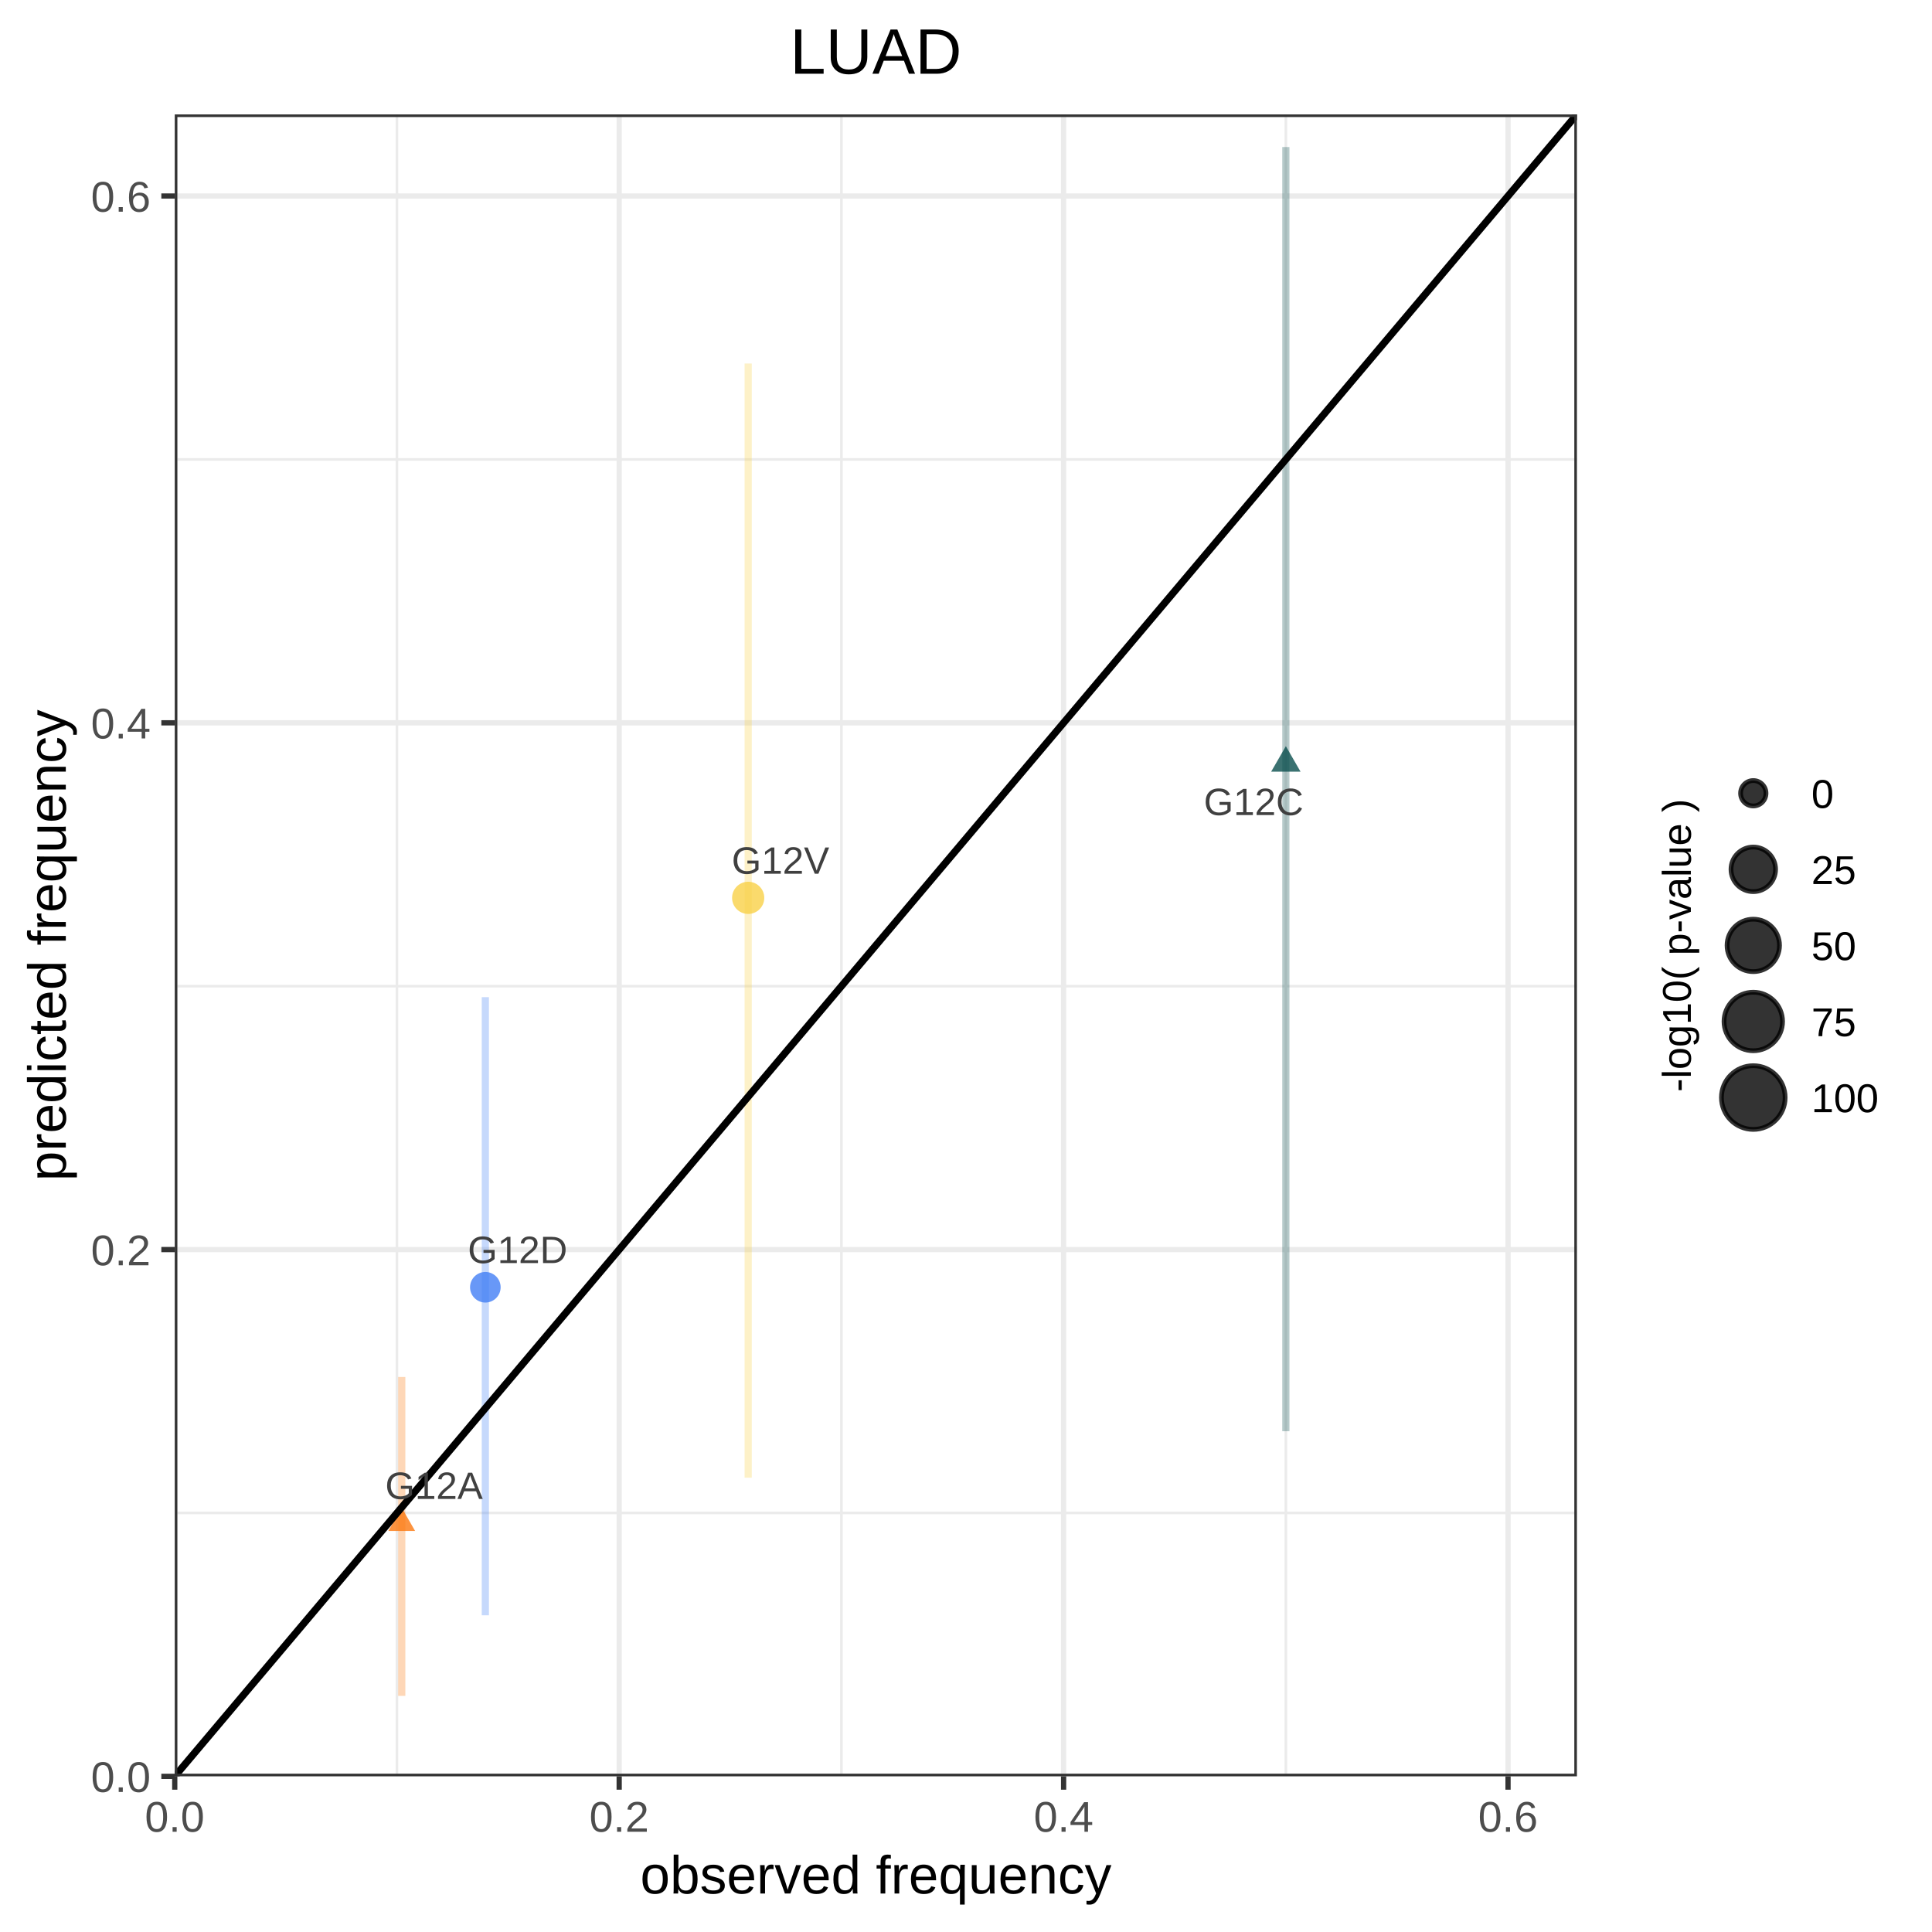
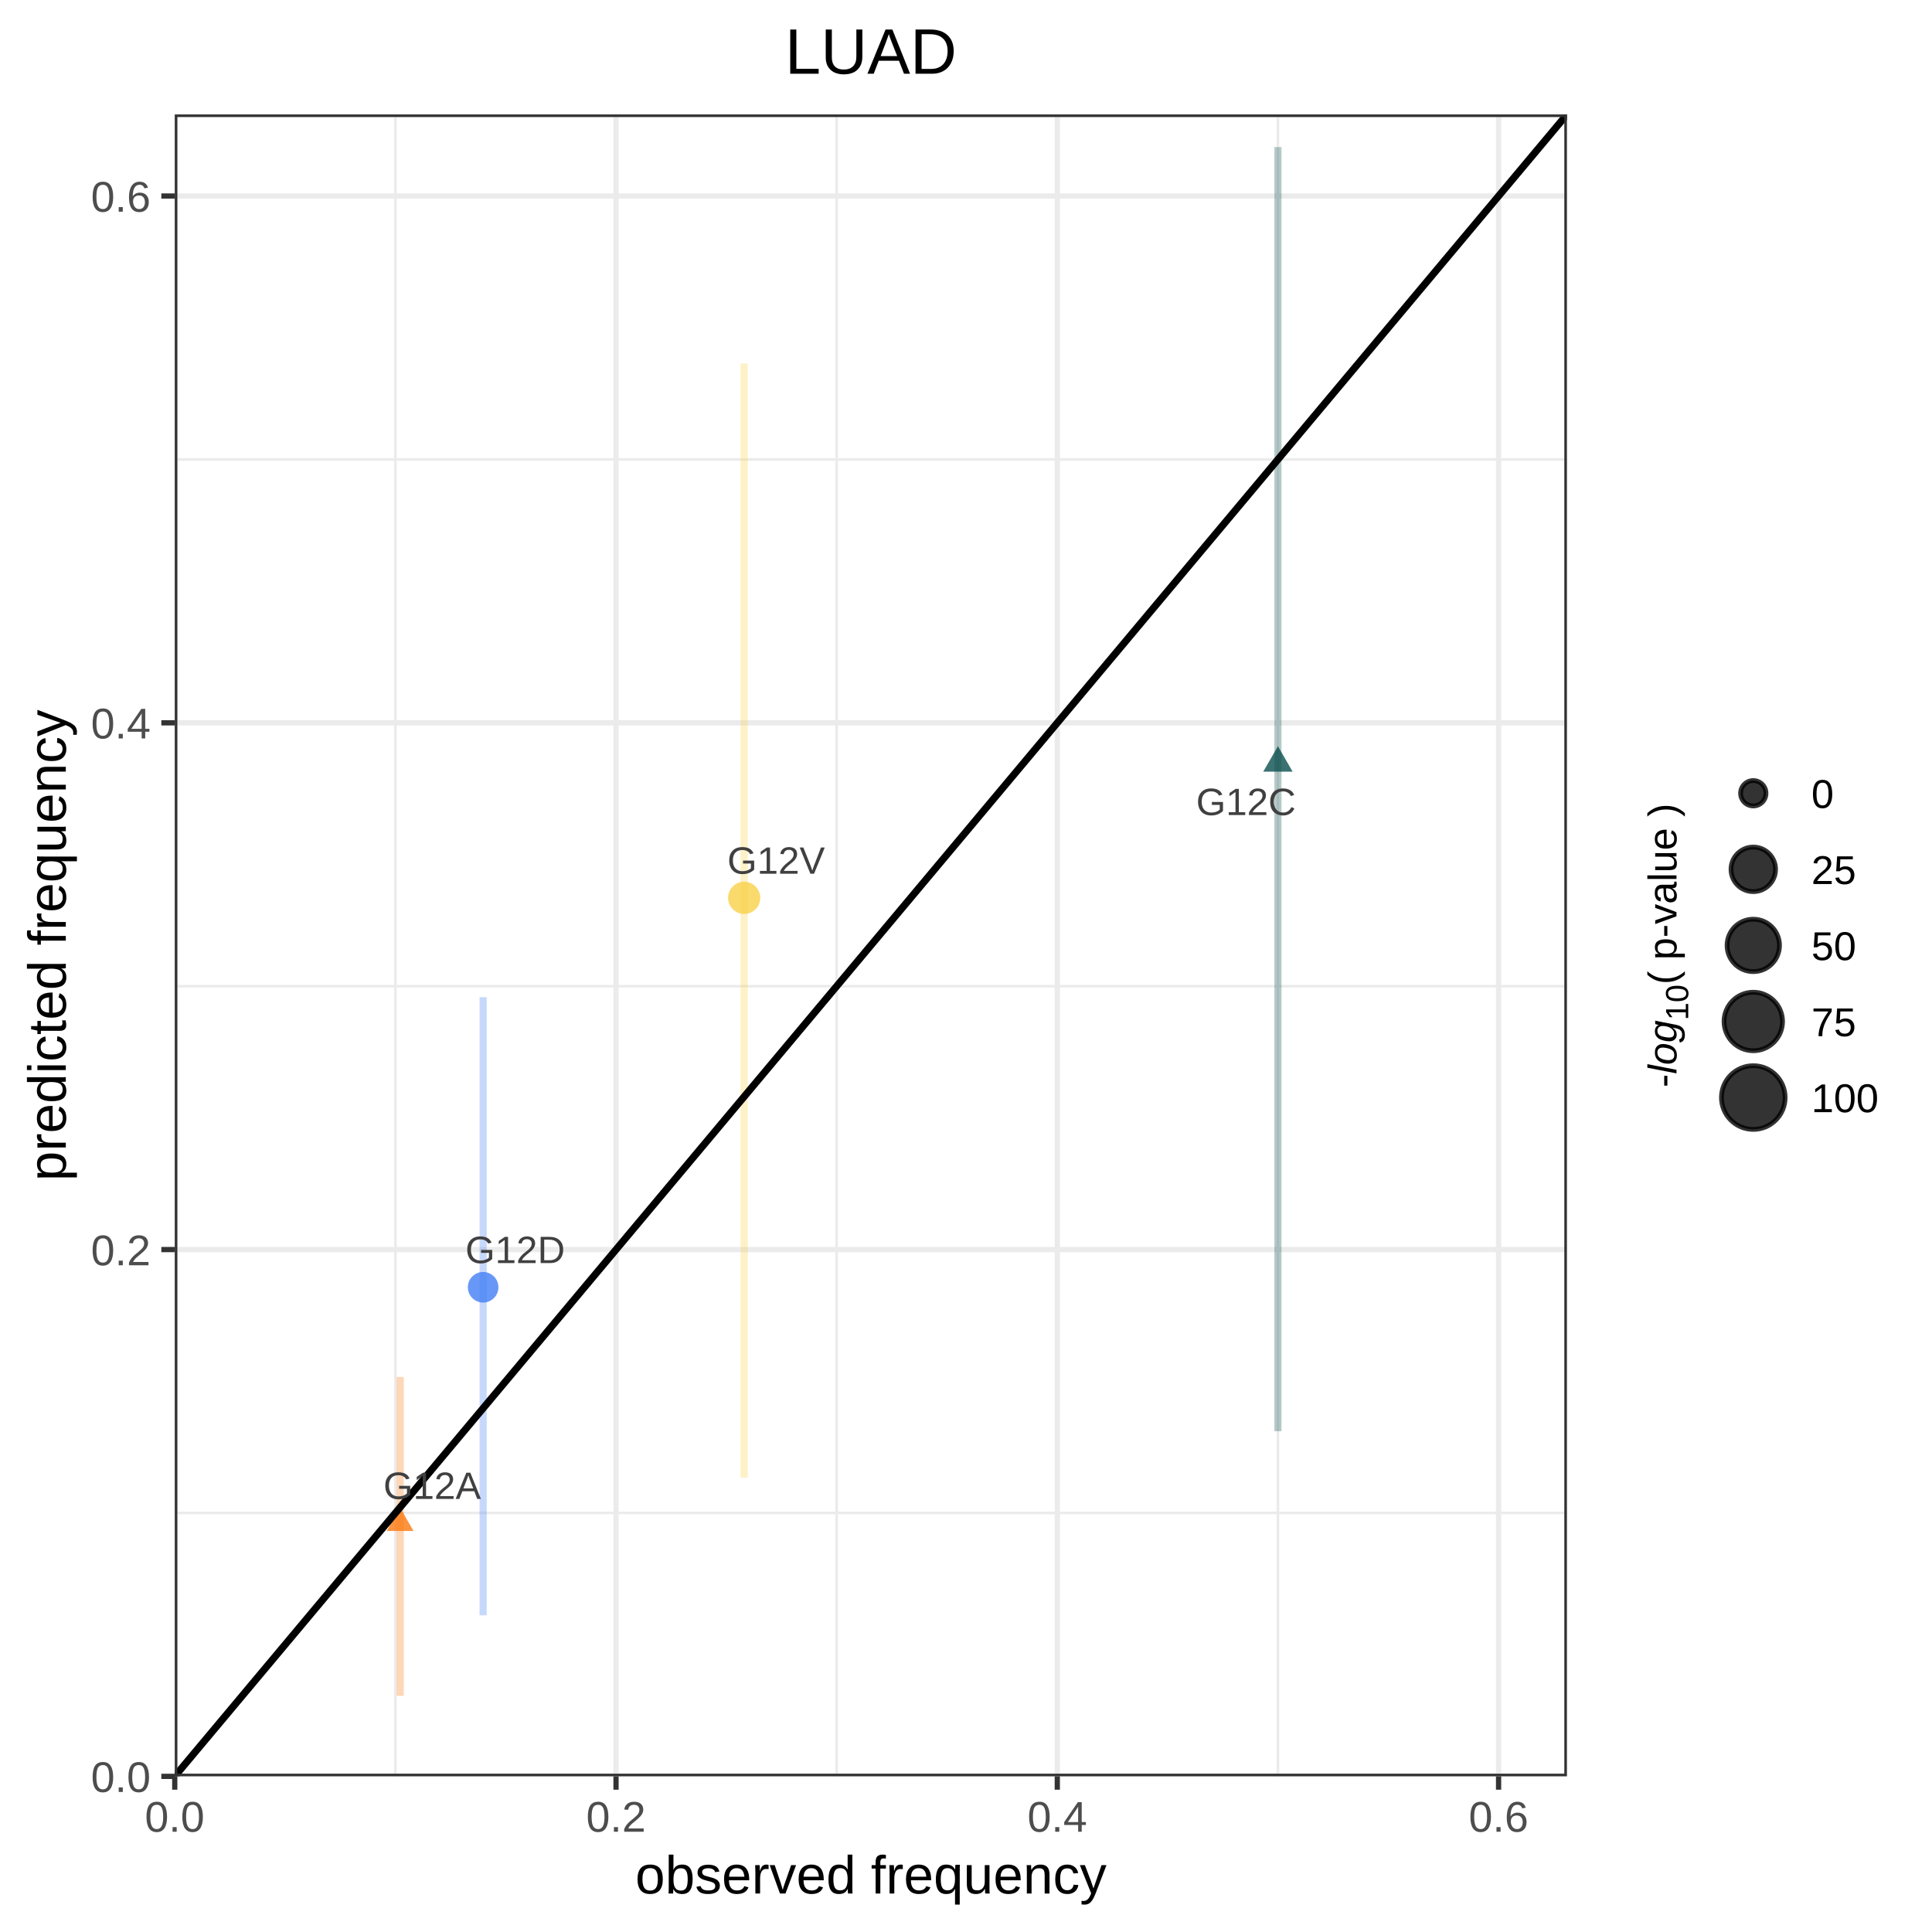
<svg xmlns="http://www.w3.org/2000/svg" viewBox="0 0 288.00 288.00">
  <defs>
    <style type="text/css">
    line, polyline, polygon, path, rect, circle {
      fill: none;
      stroke: #000000;
      stroke-linecap: round;
      stroke-linejoin: round;
      stroke-miterlimit: 10.00;
    }
  </style>
  </defs>
  <rect width="100%" height="100%" style="stroke: none; fill: #FFFFFF;" />
  <rect x="0.00" y="0.00" width="288.00" height="288.00" style="stroke-width: 0.78; stroke: #FFFFFF; fill: #FFFFFF;" />
  <defs>
-     <clipPath id="cpMjYuMDV8MjM1LjA2fDI2NC44MHwxNy4wNg==">
-       <rect x="26.05" y="17.06" width="209.02" height="247.73" />
+     <clipPath id="cpMjYuMDV8MjMzLjU4fDI2NC44MHwxNy4wNg==">
+       <rect x="26.05" y="17.06" width="207.53" height="247.73" />
    </clipPath>
  </defs>
-   <rect x="26.05" y="17.06" width="209.02" height="247.73" style="stroke-width: 0.78; stroke: none; fill: #FFFFFF;" clip-path="url(#cpMjYuMDV8MjM1LjA2fDI2NC44MHwxNy4wNg==)" />
-   <polyline points="26.05,225.53 235.06,225.53 " style="stroke-width: 0.39; stroke: #EBEBEB; stroke-linecap: butt;" clip-path="url(#cpMjYuMDV8MjM1LjA2fDI2NC44MHwxNy4wNg==)" />
-   <polyline points="26.05,147.01 235.06,147.01 " style="stroke-width: 0.39; stroke: #EBEBEB; stroke-linecap: butt;" clip-path="url(#cpMjYuMDV8MjM1LjA2fDI2NC44MHwxNy4wNg==)" />
-   <polyline points="26.05,68.49 235.06,68.49 " style="stroke-width: 0.39; stroke: #EBEBEB; stroke-linecap: butt;" clip-path="url(#cpMjYuMDV8MjM1LjA2fDI2NC44MHwxNy4wNg==)" />
-   <polyline points="59.17,264.80 59.17,17.06 " style="stroke-width: 0.39; stroke: #EBEBEB; stroke-linecap: butt;" clip-path="url(#cpMjYuMDV8MjM1LjA2fDI2NC44MHwxNy4wNg==)" />
-   <polyline points="125.43,264.80 125.43,17.06 " style="stroke-width: 0.39; stroke: #EBEBEB; stroke-linecap: butt;" clip-path="url(#cpMjYuMDV8MjM1LjA2fDI2NC44MHwxNy4wNg==)" />
-   <polyline points="191.68,264.80 191.68,17.06 " style="stroke-width: 0.39; stroke: #EBEBEB; stroke-linecap: butt;" clip-path="url(#cpMjYuMDV8MjM1LjA2fDI2NC44MHwxNy4wNg==)" />
-   <polyline points="26.05,264.80 235.06,264.80 " style="stroke-width: 0.78; stroke: #EBEBEB; stroke-linecap: butt;" clip-path="url(#cpMjYuMDV8MjM1LjA2fDI2NC44MHwxNy4wNg==)" />
-   <polyline points="26.05,186.27 235.06,186.27 " style="stroke-width: 0.78; stroke: #EBEBEB; stroke-linecap: butt;" clip-path="url(#cpMjYuMDV8MjM1LjA2fDI2NC44MHwxNy4wNg==)" />
-   <polyline points="26.05,107.75 235.06,107.75 " style="stroke-width: 0.78; stroke: #EBEBEB; stroke-linecap: butt;" clip-path="url(#cpMjYuMDV8MjM1LjA2fDI2NC44MHwxNy4wNg==)" />
-   <polyline points="26.05,29.22 235.06,29.22 " style="stroke-width: 0.78; stroke: #EBEBEB; stroke-linecap: butt;" clip-path="url(#cpMjYuMDV8MjM1LjA2fDI2NC44MHwxNy4wNg==)" />
-   <polyline points="26.05,264.80 26.05,17.06 " style="stroke-width: 0.78; stroke: #EBEBEB; stroke-linecap: butt;" clip-path="url(#cpMjYuMDV8MjM1LjA2fDI2NC44MHwxNy4wNg==)" />
-   <polyline points="92.30,264.80 92.30,17.06 " style="stroke-width: 0.78; stroke: #EBEBEB; stroke-linecap: butt;" clip-path="url(#cpMjYuMDV8MjM1LjA2fDI2NC44MHwxNy4wNg==)" />
-   <polyline points="158.55,264.80 158.55,17.06 " style="stroke-width: 0.78; stroke: #EBEBEB; stroke-linecap: butt;" clip-path="url(#cpMjYuMDV8MjM1LjA2fDI2NC44MHwxNy4wNg==)" />
-   <polyline points="224.80,264.80 224.80,17.06 " style="stroke-width: 0.78; stroke: #EBEBEB; stroke-linecap: butt;" clip-path="url(#cpMjYuMDV8MjM1LjA2fDI2NC44MHwxNy4wNg==)" />
-   <polygon points="59.89,224.76 61.88,228.22 57.89,228.22 " style="stroke-width: 0.71; stroke: none; fill: #FB7810; fill-opacity: 0.80;" clip-path="url(#cpMjYuMDV8MjM1LjA2fDI2NC44MHwxNy4wNg==)" />
-   <polygon points="191.68,111.23 193.87,115.03 189.49,115.03 " style="stroke-width: 0.71; stroke: none; fill: #0A4F4E; fill-opacity: 0.80;" clip-path="url(#cpMjYuMDV8MjM1LjA2fDI2NC44MHwxNy4wNg==)" />
-   <circle cx="72.35" cy="191.89" r="1.71pt" style="stroke-width: 0.71; stroke: none; fill: #427FF5; fill-opacity: 0.80;" clip-path="url(#cpMjYuMDV8MjM1LjA2fDI2NC44MHwxNy4wNg==)" />
-   <circle cx="111.53" cy="133.84" r="1.80pt" style="stroke-width: 0.71; stroke: none; fill: #F8D147; fill-opacity: 0.80;" clip-path="url(#cpMjYuMDV8MjM1LjA2fDI2NC44MHwxNy4wNg==)" />
-   <line x1="59.89" y1="252.80" x2="59.89" y2="205.26" style="stroke-width: 1.07; stroke: #FB7810; stroke-opacity: 0.30; stroke-linecap: butt;" clip-path="url(#cpMjYuMDV8MjM1LjA2fDI2NC44MHwxNy4wNg==)" />
-   <line x1="191.68" y1="213.35" x2="191.68" y2="21.92" style="stroke-width: 1.07; stroke: #0A4F4E; stroke-opacity: 0.30; stroke-linecap: butt;" clip-path="url(#cpMjYuMDV8MjM1LjA2fDI2NC44MHwxNy4wNg==)" />
-   <line x1="72.35" y1="240.79" x2="72.35" y2="148.65" style="stroke-width: 1.07; stroke: #427FF5; stroke-opacity: 0.30; stroke-linecap: butt;" clip-path="url(#cpMjYuMDV8MjM1LjA2fDI2NC44MHwxNy4wNg==)" />
-   <line x1="111.53" y1="220.28" x2="111.53" y2="54.19" style="stroke-width: 1.07; stroke: #F8D147; stroke-opacity: 0.30; stroke-linecap: butt;" clip-path="url(#cpMjYuMDV8MjM1LjA2fDI2NC44MHwxNy4wNg==)" />
-   <line x1="26.05" y1="264.80" x2="235.06" y2="17.06" style="stroke-width: 1.07; stroke-linecap: butt;" clip-path="url(#cpMjYuMDV8MjM1LjA2fDI2NC44MHwxNy4wNg==)" />
-   <g clip-path="url(#cpMjYuMDV8MjM1LjA2fDI2NC44MHwxNy4wNg==)">
-     <text x="57.42" y="223.44" style="font-size: 5.69px; fill: #404040; font-family: Arial;" textLength="14.54px" lengthAdjust="spacingAndGlyphs">G12A</text>
+   <rect x="26.05" y="17.06" width="207.53" height="247.73" style="stroke-width: 0.78; stroke: none; fill: #FFFFFF;" clip-path="url(#cpMjYuMDV8MjMzLjU4fDI2NC44MHwxNy4wNg==)" />
+   <polyline points="26.05,225.53 233.58,225.53 " style="stroke-width: 0.39; stroke: #EBEBEB; stroke-linecap: butt;" clip-path="url(#cpMjYuMDV8MjMzLjU4fDI2NC44MHwxNy4wNg==)" />
+   <polyline points="26.05,147.01 233.58,147.01 " style="stroke-width: 0.39; stroke: #EBEBEB; stroke-linecap: butt;" clip-path="url(#cpMjYuMDV8MjMzLjU4fDI2NC44MHwxNy4wNg==)" />
+   <polyline points="26.05,68.49 233.58,68.49 " style="stroke-width: 0.39; stroke: #EBEBEB; stroke-linecap: butt;" clip-path="url(#cpMjYuMDV8MjMzLjU4fDI2NC44MHwxNy4wNg==)" />
+   <polyline points="58.94,264.80 58.94,17.06 " style="stroke-width: 0.39; stroke: #EBEBEB; stroke-linecap: butt;" clip-path="url(#cpMjYuMDV8MjMzLjU4fDI2NC44MHwxNy4wNg==)" />
+   <polyline points="124.72,264.80 124.72,17.06 " style="stroke-width: 0.39; stroke: #EBEBEB; stroke-linecap: butt;" clip-path="url(#cpMjYuMDV8MjMzLjU4fDI2NC44MHwxNy4wNg==)" />
+   <polyline points="190.50,264.80 190.50,17.06 " style="stroke-width: 0.39; stroke: #EBEBEB; stroke-linecap: butt;" clip-path="url(#cpMjYuMDV8MjMzLjU4fDI2NC44MHwxNy4wNg==)" />
+   <polyline points="26.05,264.80 233.58,264.80 " style="stroke-width: 0.78; stroke: #EBEBEB; stroke-linecap: butt;" clip-path="url(#cpMjYuMDV8MjMzLjU4fDI2NC44MHwxNy4wNg==)" />
+   <polyline points="26.05,186.27 233.58,186.27 " style="stroke-width: 0.78; stroke: #EBEBEB; stroke-linecap: butt;" clip-path="url(#cpMjYuMDV8MjMzLjU4fDI2NC44MHwxNy4wNg==)" />
+   <polyline points="26.05,107.75 233.58,107.75 " style="stroke-width: 0.78; stroke: #EBEBEB; stroke-linecap: butt;" clip-path="url(#cpMjYuMDV8MjMzLjU4fDI2NC44MHwxNy4wNg==)" />
+   <polyline points="26.05,29.22 233.58,29.22 " style="stroke-width: 0.78; stroke: #EBEBEB; stroke-linecap: butt;" clip-path="url(#cpMjYuMDV8MjMzLjU4fDI2NC44MHwxNy4wNg==)" />
+   <polyline points="26.05,264.80 26.05,17.06 " style="stroke-width: 0.78; stroke: #EBEBEB; stroke-linecap: butt;" clip-path="url(#cpMjYuMDV8MjMzLjU4fDI2NC44MHwxNy4wNg==)" />
+   <polyline points="91.83,264.80 91.83,17.06 " style="stroke-width: 0.78; stroke: #EBEBEB; stroke-linecap: butt;" clip-path="url(#cpMjYuMDV8MjMzLjU4fDI2NC44MHwxNy4wNg==)" />
+   <polyline points="157.61,264.80 157.61,17.06 " style="stroke-width: 0.78; stroke: #EBEBEB; stroke-linecap: butt;" clip-path="url(#cpMjYuMDV8MjMzLjU4fDI2NC44MHwxNy4wNg==)" />
+   <polyline points="223.39,264.80 223.39,17.06 " style="stroke-width: 0.78; stroke: #EBEBEB; stroke-linecap: butt;" clip-path="url(#cpMjYuMDV8MjMzLjU4fDI2NC44MHwxNy4wNg==)" />
+   <polygon points="59.65,224.76 61.64,228.22 57.65,228.22 " style="stroke-width: 0.71; stroke: none; fill: #FB7810; fill-opacity: 0.80;" clip-path="url(#cpMjYuMDV8MjMzLjU4fDI2NC44MHwxNy4wNg==)" />
+   <polygon points="190.50,111.23 192.69,115.03 188.31,115.03 " style="stroke-width: 0.71; stroke: none; fill: #0A4F4E; fill-opacity: 0.80;" clip-path="url(#cpMjYuMDV8MjMzLjU4fDI2NC44MHwxNy4wNg==)" />
+   <circle cx="72.02" cy="191.89" r="1.71pt" style="stroke-width: 0.71; stroke: none; fill: #427FF5; fill-opacity: 0.80;" clip-path="url(#cpMjYuMDV8MjMzLjU4fDI2NC44MHwxNy4wNg==)" />
+   <circle cx="110.93" cy="133.84" r="1.80pt" style="stroke-width: 0.71; stroke: none; fill: #F8D147; fill-opacity: 0.80;" clip-path="url(#cpMjYuMDV8MjMzLjU4fDI2NC44MHwxNy4wNg==)" />
+   <line x1="59.65" y1="252.80" x2="59.65" y2="205.26" style="stroke-width: 1.07; stroke: #FB7810; stroke-opacity: 0.30; stroke-linecap: butt;" clip-path="url(#cpMjYuMDV8MjMzLjU4fDI2NC44MHwxNy4wNg==)" />
+   <line x1="190.50" y1="213.35" x2="190.50" y2="21.92" style="stroke-width: 1.07; stroke: #0A4F4E; stroke-opacity: 0.30; stroke-linecap: butt;" clip-path="url(#cpMjYuMDV8MjMzLjU4fDI2NC44MHwxNy4wNg==)" />
+   <line x1="72.02" y1="240.79" x2="72.02" y2="148.65" style="stroke-width: 1.07; stroke: #427FF5; stroke-opacity: 0.30; stroke-linecap: butt;" clip-path="url(#cpMjYuMDV8MjMzLjU4fDI2NC44MHwxNy4wNg==)" />
+   <line x1="110.93" y1="220.28" x2="110.93" y2="54.19" style="stroke-width: 1.07; stroke: #F8D147; stroke-opacity: 0.30; stroke-linecap: butt;" clip-path="url(#cpMjYuMDV8MjMzLjU4fDI2NC44MHwxNy4wNg==)" />
+   <line x1="26.05" y1="264.80" x2="233.58" y2="17.06" style="stroke-width: 1.07; stroke-linecap: butt;" clip-path="url(#cpMjYuMDV8MjMzLjU4fDI2NC44MHwxNy4wNg==)" />
+   <g clip-path="url(#cpMjYuMDV8MjMzLjU4fDI2NC44MHwxNy4wNg==)">
+     <text x="57.15" y="223.44" style="font-size: 5.69px; fill: #404040; font-family: Arial;" textLength="14.54px" lengthAdjust="spacingAndGlyphs">G12A</text>
  </g>
-   <g clip-path="url(#cpMjYuMDV8MjM1LjA2fDI2NC44MHwxNy4wNg==)">
-     <text x="179.45" y="121.50" style="font-size: 5.69px; fill: #404040; font-family: Arial;" textLength="14.86px" lengthAdjust="spacingAndGlyphs">G12C</text>
+   <g clip-path="url(#cpMjYuMDV8MjMzLjU4fDI2NC44MHwxNy4wNg==)">
+     <text x="178.31" y="121.50" style="font-size: 5.69px; fill: #404040; font-family: Arial;" textLength="14.86px" lengthAdjust="spacingAndGlyphs">G12C</text>
  </g>
-   <g clip-path="url(#cpMjYuMDV8MjM1LjA2fDI2NC44MHwxNy4wNg==)">
-     <text x="69.73" y="188.28" style="font-size: 5.69px; fill: #404040; font-family: Arial;" textLength="14.86px" lengthAdjust="spacingAndGlyphs">G12D</text>
+   <g clip-path="url(#cpMjYuMDV8MjMzLjU4fDI2NC44MHwxNy4wNg==)">
+     <text x="69.37" y="188.28" style="font-size: 5.69px; fill: #404040; font-family: Arial;" textLength="14.86px" lengthAdjust="spacingAndGlyphs">G12D</text>
  </g>
-   <g clip-path="url(#cpMjYuMDV8MjM1LjA2fDI2NC44MHwxNy4wNg==)">
-     <text x="109.07" y="130.24" style="font-size: 5.69px; fill: #404040; font-family: Arial;" textLength="14.54px" lengthAdjust="spacingAndGlyphs">G12V</text>
+   <g clip-path="url(#cpMjYuMDV8MjMzLjU4fDI2NC44MHwxNy4wNg==)">
+     <text x="108.42" y="130.24" style="font-size: 5.69px; fill: #404040; font-family: Arial;" textLength="14.54px" lengthAdjust="spacingAndGlyphs">G12V</text>
  </g>
-   <rect x="26.05" y="17.06" width="209.02" height="247.73" style="stroke-width: 0.78; stroke: #333333;" clip-path="url(#cpMjYuMDV8MjM1LjA2fDI2NC44MHwxNy4wNg==)" />
+   <rect x="26.05" y="17.06" width="207.53" height="247.73" style="stroke-width: 0.78; stroke: #333333;" clip-path="url(#cpMjYuMDV8MjMzLjU4fDI2NC44MHwxNy4wNg==)" />
  <defs>
    <clipPath id="cpMC4wMHwyODguMDB8Mjg4LjAwfDAuMDA=">
      <rect x="0.00" y="0.00" width="288.00" height="288.00" />
    </clipPath>
  </defs>
  <g clip-path="url(#cpMC4wMHwyODguMDB8Mjg4LjAwfDAuMDA=)">
    <text x="13.56" y="267.13" style="font-size: 6.40px; fill: #4D4D4D; font-family: Arial;" textLength="8.90px" lengthAdjust="spacingAndGlyphs">0.0</text>
  </g>
  <g clip-path="url(#cpMC4wMHwyODguMDB8Mjg4LjAwfDAuMDA=)">
    <text x="13.56" y="188.61" style="font-size: 6.40px; fill: #4D4D4D; font-family: Arial;" textLength="8.90px" lengthAdjust="spacingAndGlyphs">0.2</text>
  </g>
  <g clip-path="url(#cpMC4wMHwyODguMDB8Mjg4LjAwfDAuMDA=)">
    <text x="13.56" y="110.08" style="font-size: 6.40px; fill: #4D4D4D; font-family: Arial;" textLength="8.90px" lengthAdjust="spacingAndGlyphs">0.4</text>
  </g>
  <g clip-path="url(#cpMC4wMHwyODguMDB8Mjg4LjAwfDAuMDA=)">
    <text x="13.56" y="31.56" style="font-size: 6.40px; fill: #4D4D4D; font-family: Arial;" textLength="8.90px" lengthAdjust="spacingAndGlyphs">0.6</text>
  </g>
  <polyline points="24.05,264.80 26.05,264.80 " style="stroke-width: 0.78; stroke: #333333; stroke-linecap: butt;" clip-path="url(#cpMC4wMHwyODguMDB8Mjg4LjAwfDAuMDA=)" />
  <polyline points="24.05,186.27 26.05,186.27 " style="stroke-width: 0.78; stroke: #333333; stroke-linecap: butt;" clip-path="url(#cpMC4wMHwyODguMDB8Mjg4LjAwfDAuMDA=)" />
  <polyline points="24.05,107.75 26.05,107.75 " style="stroke-width: 0.78; stroke: #333333; stroke-linecap: butt;" clip-path="url(#cpMC4wMHwyODguMDB8Mjg4LjAwfDAuMDA=)" />
  <polyline points="24.05,29.22 26.05,29.22 " style="stroke-width: 0.78; stroke: #333333; stroke-linecap: butt;" clip-path="url(#cpMC4wMHwyODguMDB8Mjg4LjAwfDAuMDA=)" />
  <polyline points="26.05,266.79 26.05,264.80 " style="stroke-width: 0.78; stroke: #333333; stroke-linecap: butt;" clip-path="url(#cpMC4wMHwyODguMDB8Mjg4LjAwfDAuMDA=)" />
-   <polyline points="92.30,266.79 92.30,264.80 " style="stroke-width: 0.78; stroke: #333333; stroke-linecap: butt;" clip-path="url(#cpMC4wMHwyODguMDB8Mjg4LjAwfDAuMDA=)" />
-   <polyline points="158.55,266.79 158.55,264.80 " style="stroke-width: 0.78; stroke: #333333; stroke-linecap: butt;" clip-path="url(#cpMC4wMHwyODguMDB8Mjg4LjAwfDAuMDA=)" />
-   <polyline points="224.80,266.79 224.80,264.80 " style="stroke-width: 0.78; stroke: #333333; stroke-linecap: butt;" clip-path="url(#cpMC4wMHwyODguMDB8Mjg4LjAwfDAuMDA=)" />
+   <polyline points="91.83,266.79 91.83,264.80 " style="stroke-width: 0.78; stroke: #333333; stroke-linecap: butt;" clip-path="url(#cpMC4wMHwyODguMDB8Mjg4LjAwfDAuMDA=)" />
+   <polyline points="157.61,266.79 157.61,264.80 " style="stroke-width: 0.78; stroke: #333333; stroke-linecap: butt;" clip-path="url(#cpMC4wMHwyODguMDB8Mjg4LjAwfDAuMDA=)" />
+   <polyline points="223.39,266.79 223.39,264.80 " style="stroke-width: 0.78; stroke: #333333; stroke-linecap: butt;" clip-path="url(#cpMC4wMHwyODguMDB8Mjg4LjAwfDAuMDA=)" />
  <g clip-path="url(#cpMC4wMHwyODguMDB8Mjg4LjAwfDAuMDA=)">
    <text x="21.59" y="273.05" style="font-size: 6.40px; fill: #4D4D4D; font-family: Arial;" textLength="8.90px" lengthAdjust="spacingAndGlyphs">0.0</text>
  </g>
  <g clip-path="url(#cpMC4wMHwyODguMDB8Mjg4LjAwfDAuMDA=)">
-     <text x="87.85" y="273.05" style="font-size: 6.40px; fill: #4D4D4D; font-family: Arial;" textLength="8.90px" lengthAdjust="spacingAndGlyphs">0.2</text>
+     <text x="87.38" y="273.05" style="font-size: 6.40px; fill: #4D4D4D; font-family: Arial;" textLength="8.90px" lengthAdjust="spacingAndGlyphs">0.2</text>
  </g>
  <g clip-path="url(#cpMC4wMHwyODguMDB8Mjg4LjAwfDAuMDA=)">
-     <text x="154.10" y="273.05" style="font-size: 6.40px; fill: #4D4D4D; font-family: Arial;" textLength="8.90px" lengthAdjust="spacingAndGlyphs">0.4</text>
+     <text x="153.16" y="273.05" style="font-size: 6.40px; fill: #4D4D4D; font-family: Arial;" textLength="8.90px" lengthAdjust="spacingAndGlyphs">0.4</text>
  </g>
  <g clip-path="url(#cpMC4wMHwyODguMDB8Mjg4LjAwfDAuMDA=)">
-     <text x="220.35" y="273.05" style="font-size: 6.40px; fill: #4D4D4D; font-family: Arial;" textLength="8.90px" lengthAdjust="spacingAndGlyphs">0.6</text>
+     <text x="218.94" y="273.05" style="font-size: 6.40px; fill: #4D4D4D; font-family: Arial;" textLength="8.90px" lengthAdjust="spacingAndGlyphs">0.6</text>
  </g>
  <g clip-path="url(#cpMC4wMHwyODguMDB8Mjg4LjAwfDAuMDA=)">
-     <text x="95.43" y="282.26" style="font-size: 8.00px; font-family: Arial;" textLength="70.26px" lengthAdjust="spacingAndGlyphs">observed frequency</text>
+     <text x="94.69" y="282.26" style="font-size: 8.00px; font-family: Arial;" textLength="70.26px" lengthAdjust="spacingAndGlyphs">observed frequency</text>
  </g>
  <g clip-path="url(#cpMC4wMHwyODguMDB8Mjg4LjAwfDAuMDA=)">
    <text transform="translate(9.81,176.06) rotate(-90)" style="font-size: 8.00px; font-family: Arial;" textLength="70.26px" lengthAdjust="spacingAndGlyphs">predicted frequency</text>
  </g>
-   <rect x="243.03" y="108.60" width="40.98" height="64.66" style="stroke-width: 0.78; stroke: none; fill: #FFFFFF;" clip-path="url(#cpMC4wMHwyODguMDB8Mjg4LjAwfDAuMDA=)" />
+   <rect x="241.55" y="108.60" width="42.47" height="64.66" style="stroke-width: 0.78; stroke: none; fill: #FFFFFF;" clip-path="url(#cpMC4wMHwyODguMDB8Mjg4LjAwfDAuMDA=)" />
  <g clip-path="url(#cpMC4wMHwyODguMDB8Mjg4LjAwfDAuMDA=)">
-     <text transform="translate(252.05,162.77) rotate(-90)" style="font-size: 6.00px; font-family: Arial;" textLength="43.68px" lengthAdjust="spacingAndGlyphs">-log10( p-value )</text>
+     <text transform="translate(249.91,162.10) rotate(-90)" style="font-size: 6.00px; font-family: Arial;" textLength="2.00px" lengthAdjust="spacingAndGlyphs">-</text>
+   </g>
+   <g clip-path="url(#cpMC4wMHwyODguMDB8Mjg4LjAwfDAuMDA=)">
+     <text transform="translate(249.91,160.10) rotate(-90)" style="font-size: 6.00px; font-style: italic; font-family: Arial;" textLength="8.00px" lengthAdjust="spacingAndGlyphs">log</text>
+   </g>
+   <g clip-path="url(#cpMC4wMHwyODguMDB8Mjg4LjAwfDAuMDA=)">
+     <text transform="translate(251.66,152.10) rotate(-90)" style="font-size: 4.80px; font-family: Arial;" textLength="5.33px" lengthAdjust="spacingAndGlyphs">10</text>
+   </g>
+   <g clip-path="url(#cpMC4wMHwyODguMDB8Mjg4LjAwfDAuMDA=)">
+     <text transform="translate(249.91,146.76) rotate(-90)" style="font-size: 6.00px; font-family: Arial;" textLength="2.00px" lengthAdjust="spacingAndGlyphs">(</text>
+   </g>
+   <g clip-path="url(#cpMC4wMHwyODguMDB8Mjg4LjAwfDAuMDA=)">
+     <text transform="translate(249.91,143.10) rotate(-90)" style="font-size: 6.00px; font-family: Arial;" textLength="19.67px" lengthAdjust="spacingAndGlyphs">p-value</text>
+   </g>
+   <g clip-path="url(#cpMC4wMHwyODguMDB8Mjg4LjAwfDAuMDA=)">
+     <text transform="translate(249.91,121.76) rotate(-90)" style="font-size: 6.00px; font-family: Arial;" textLength="2.00px" lengthAdjust="spacingAndGlyphs">)</text>
  </g>
  <rect x="255.69" y="112.58" width="11.34" height="11.34" style="stroke-width: 0.78; stroke: none; fill: #FFFFFF;" clip-path="url(#cpMC4wMHwyODguMDB8Mjg4LjAwfDAuMDA=)" />
  <circle cx="261.36" cy="118.25" r="1.42pt" style="stroke-width: 0.71; stroke: #000000; stroke-opacity: 0.80; fill: #000000; fill-opacity: 0.80;" clip-path="url(#cpMC4wMHwyODguMDB8Mjg4LjAwfDAuMDA=)" />
  <rect x="255.69" y="123.92" width="11.34" height="11.34" style="stroke-width: 0.78; stroke: none; fill: #FFFFFF;" clip-path="url(#cpMC4wMHwyODguMDB8Mjg4LjAwfDAuMDA=)" />
  <circle cx="261.36" cy="129.59" r="2.49pt" style="stroke-width: 0.71; stroke: #000000; stroke-opacity: 0.80; fill: #000000; fill-opacity: 0.80;" clip-path="url(#cpMC4wMHwyODguMDB8Mjg4LjAwfDAuMDA=)" />
  <rect x="255.69" y="135.26" width="11.34" height="11.34" style="stroke-width: 0.78; stroke: none; fill: #FFFFFF;" clip-path="url(#cpMC4wMHwyODguMDB8Mjg4LjAwfDAuMDA=)" />
  <circle cx="261.36" cy="140.93" r="2.93pt" style="stroke-width: 0.71; stroke: #000000; stroke-opacity: 0.80; fill: #000000; fill-opacity: 0.80;" clip-path="url(#cpMC4wMHwyODguMDB8Mjg4LjAwfDAuMDA=)" />
  <rect x="255.69" y="146.60" width="11.34" height="11.34" style="stroke-width: 0.78; stroke: none; fill: #FFFFFF;" clip-path="url(#cpMC4wMHwyODguMDB8Mjg4LjAwfDAuMDA=)" />
  <circle cx="261.36" cy="152.27" r="3.27pt" style="stroke-width: 0.71; stroke: #000000; stroke-opacity: 0.80; fill: #000000; fill-opacity: 0.80;" clip-path="url(#cpMC4wMHwyODguMDB8Mjg4LjAwfDAuMDA=)" />
  <rect x="255.69" y="157.94" width="11.34" height="11.34" style="stroke-width: 0.78; stroke: none; fill: #FFFFFF;" clip-path="url(#cpMC4wMHwyODguMDB8Mjg4LjAwfDAuMDA=)" />
  <circle cx="261.36" cy="163.61" r="3.56pt" style="stroke-width: 0.71; stroke: #000000; stroke-opacity: 0.80; fill: #000000; fill-opacity: 0.80;" clip-path="url(#cpMC4wMHwyODguMDB8Mjg4LjAwfDAuMDA=)" />
  <g clip-path="url(#cpMC4wMHwyODguMDB8Mjg4LjAwfDAuMDA=)">
    <text x="270.02" y="120.44" style="font-size: 6.00px; font-family: Arial;" textLength="3.34px" lengthAdjust="spacingAndGlyphs">0</text>
  </g>
  <g clip-path="url(#cpMC4wMHwyODguMDB8Mjg4LjAwfDAuMDA=)">
    <text x="270.02" y="131.78" style="font-size: 6.00px; font-family: Arial;" textLength="6.67px" lengthAdjust="spacingAndGlyphs">25</text>
  </g>
  <g clip-path="url(#cpMC4wMHwyODguMDB8Mjg4LjAwfDAuMDA=)">
    <text x="270.02" y="143.12" style="font-size: 6.00px; font-family: Arial;" textLength="6.67px" lengthAdjust="spacingAndGlyphs">50</text>
  </g>
  <g clip-path="url(#cpMC4wMHwyODguMDB8Mjg4LjAwfDAuMDA=)">
    <text x="270.02" y="154.46" style="font-size: 6.00px; font-family: Arial;" textLength="6.67px" lengthAdjust="spacingAndGlyphs">75</text>
  </g>
  <g clip-path="url(#cpMC4wMHwyODguMDB8Mjg4LjAwfDAuMDA=)">
    <text x="270.02" y="165.79" style="font-size: 6.00px; font-family: Arial;" textLength="10.01px" lengthAdjust="spacingAndGlyphs">100</text>
  </g>
  <g clip-path="url(#cpMC4wMHwyODguMDB8Mjg4LjAwfDAuMDA=)">
-     <text x="117.76" y="10.99" style="font-size: 9.60px; font-family: Arial;" textLength="25.59px" lengthAdjust="spacingAndGlyphs">LUAD</text>
+     <text x="117.02" y="10.99" style="font-size: 9.60px; font-family: Arial;" textLength="25.59px" lengthAdjust="spacingAndGlyphs">LUAD</text>
  </g>
</svg>
